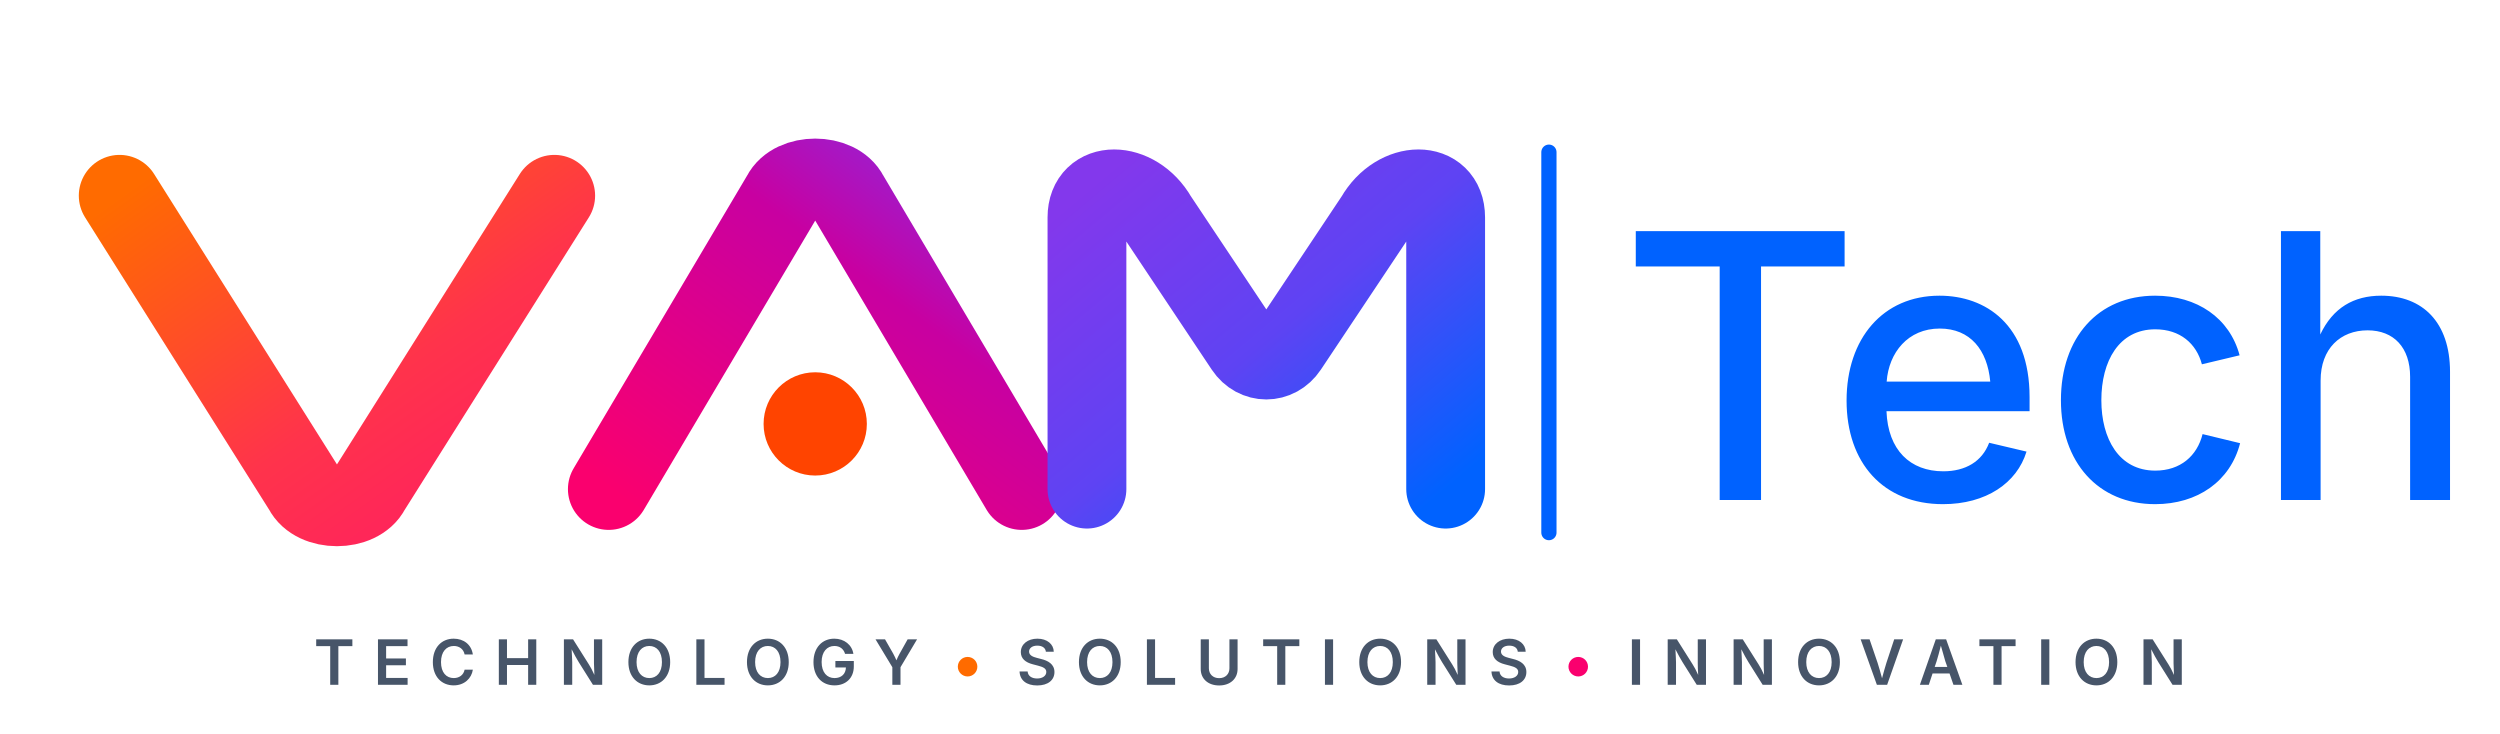
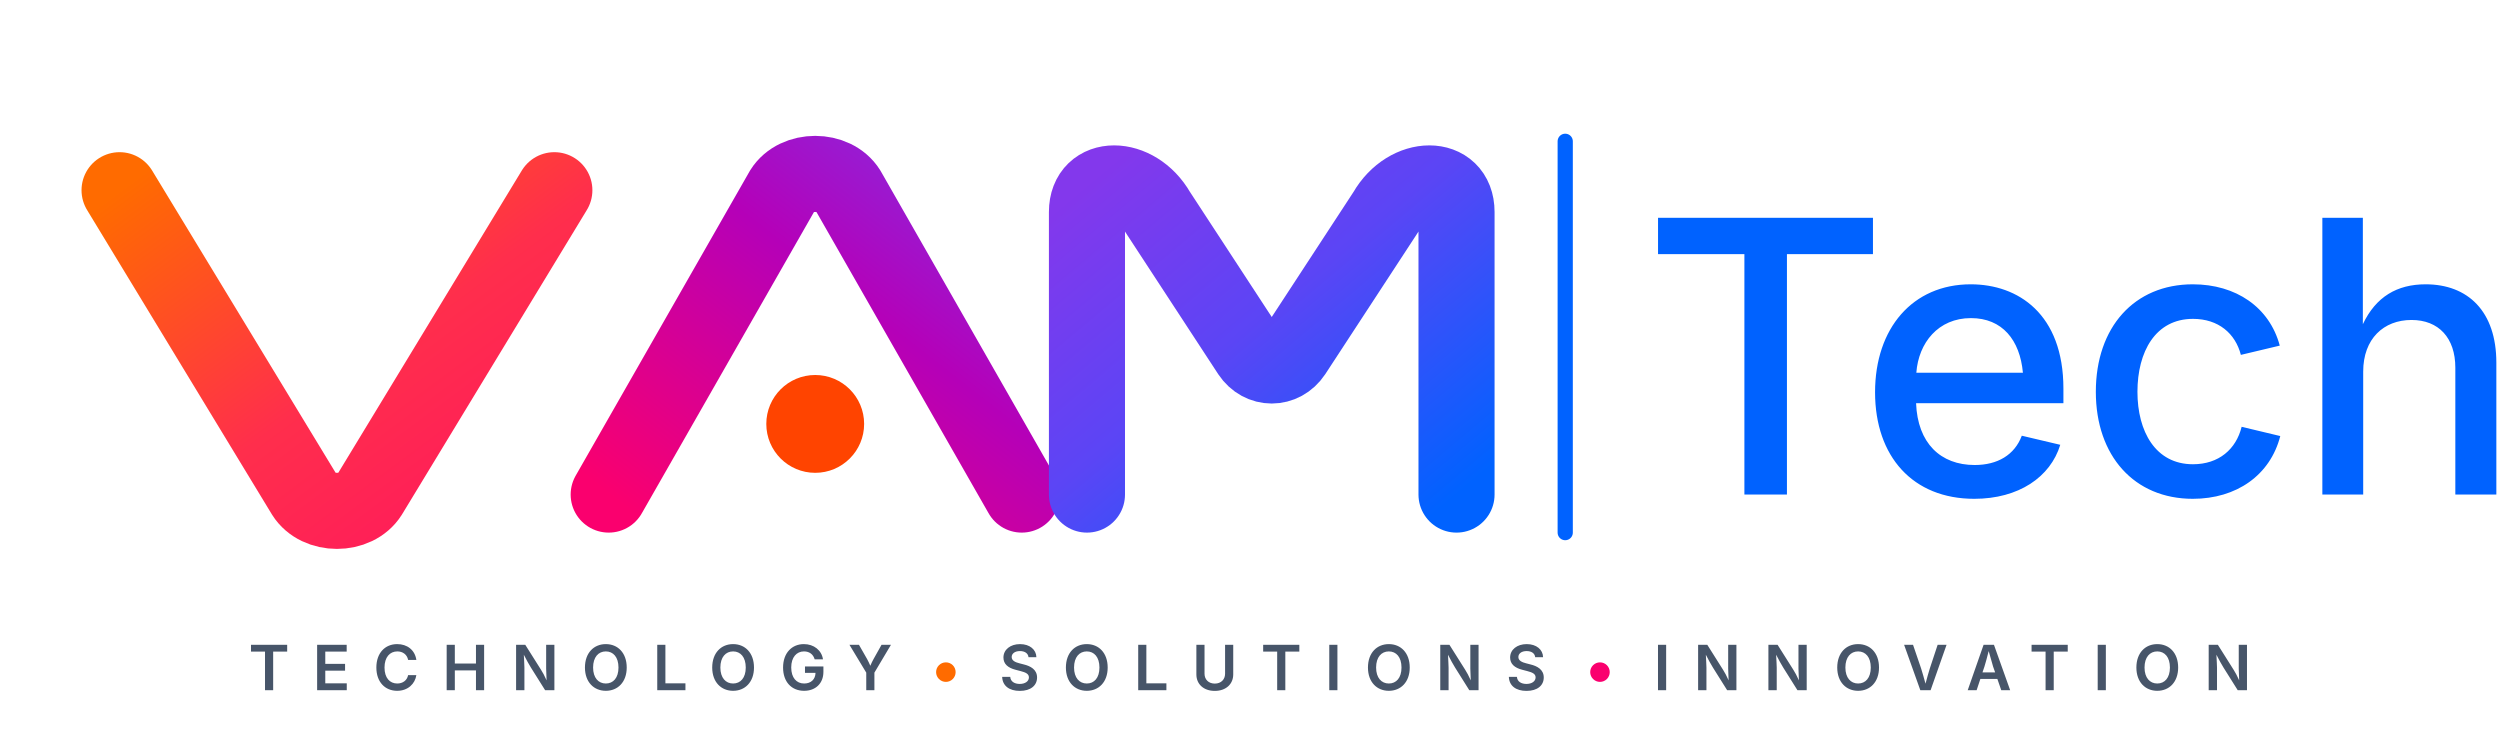
- <svg xmlns="http://www.w3.org/2000/svg" viewBox="0 0 460 135" width="100%" height="100%">
+ <svg xmlns="http://www.w3.org/2000/svg" viewBox="0 0 460 136" width="100%" height="100%">
  <defs>
    <linearGradient id="vamV" x1="0%" y1="0%" x2="100%" y2="100%">
      <stop offset="0%" stop-color="#FF6B00" />
-       <stop offset="60%" stop-color="#FF334B" />
-       <stop offset="100%" stop-color="#FF1E62" />
+       <stop offset="55%" stop-color="#FF2E4C" />
+       <stop offset="100%" stop-color="#FF185D" />
    </linearGradient>
    <linearGradient id="vamA" x1="0%" y1="100%" x2="100%" y2="0%">
      <stop offset="0%" stop-color="#FA006E" />
-       <stop offset="65%" stop-color="#C800A1" />
-       <stop offset="100%" stop-color="#8A2BE2" />
+       <stop offset="60%" stop-color="#B500B8" />
+       <stop offset="100%" stop-color="#872CE2" />
    </linearGradient>
    <linearGradient id="vamM" x1="0%" y1="0%" x2="100%" y2="100%">
      <stop offset="0%" stop-color="#8338EC" />
-       <stop offset="50%" stop-color="#5E43F3" />
+       <stop offset="45%" stop-color="#5B45F5" />
      <stop offset="100%" stop-color="#0062FF" />
    </linearGradient>
  </defs>
  <g id="VAMTechLogo">
-     <path d="M 22 36 L 56 90 C 58 94 66 94 68 90 L 102 36" fill="none" stroke="url(#vamV)" stroke-width="15" stroke-linecap="round" stroke-linejoin="round" />
-     <path d="M 112 90 L 144 36 C 146 32 154 32 156 36 L 188 90" fill="none" stroke="url(#vamA)" stroke-width="15" stroke-linecap="round" stroke-linejoin="round" />
-     <circle cx="150" cy="78" r="9.5" fill="#FF4400" />
-     <path d="M 200 90 L 200 40 C 200 33 209 33 213 40 L 229 64 C 231 67 235 67 237 64 L 253 40 C 257 33 266 33 266 40 L 266 90" fill="none" stroke="url(#vamM)" stroke-width="14.5" stroke-linecap="round" stroke-linejoin="round" />
-     <line x1="285" y1="28" x2="285" y2="98" stroke="#0062FF" stroke-width="2.8" stroke-linecap="round" />
-     <text x="298" y="92" font-family="'Inter', 'Segoe UI', system-ui, -apple-system, sans-serif" font-size="68" font-weight="500" fill="#0062FF" letter-spacing="-0.5px">Tech</text>
-     <text x="230" y="126" font-family="'Inter', 'Segoe UI', system-ui, -apple-system, sans-serif" font-size="11.5" font-weight="600" letter-spacing="3.4px" text-anchor="middle" fill="#475569">
+     <path d="M 22 35 L 56 91 C 58.5 95 65.5 95 68 91 L 102 35" fill="none" stroke="url(#vamV)" stroke-width="14" stroke-linecap="round" stroke-linejoin="round" />
+     <path d="M 112 91 L 144 35 C 146.5 31 153.5 31 156 35 L 188 91" fill="none" stroke="url(#vamA)" stroke-width="14" stroke-linecap="round" stroke-linejoin="round" />
+     <circle cx="150" cy="78" r="9" fill="#FF4400" />
+     <path d="M 200 91 L 200 39 C 200 32 209 32 213 39 L 230 65 C 232 68 236 68 238 65 L 255 39 C 259 32 268 32 268 39 L 268 91" fill="none" stroke="url(#vamM)" stroke-width="14" stroke-linecap="round" stroke-linejoin="round" />
+     <line x1="288" y1="26" x2="288" y2="98" stroke="#0062FF" stroke-width="2.8" stroke-linecap="round" />
+     <text x="302" y="91" font-family="'Inter', 'Plus Jakarta Sans', system-ui, -apple-system, BlinkMacSystemFont, 'Segoe UI', Roboto, sans-serif" font-size="70" font-weight="500" fill="#0062FF" letter-spacing="-0.5px">
+       Tech
+     </text>
+     <text x="230" y="127" font-family="'Inter', system-ui, -apple-system, BlinkMacSystemFont, 'Segoe UI', Roboto, sans-serif" font-size="11.5" font-weight="600" letter-spacing="4.2px" text-anchor="middle" fill="#475569">
      TECHNOLOGY <tspan fill="#FF6B00" font-weight="700"> • </tspan> SOLUTIONS <tspan fill="#FA006E" font-weight="700"> • </tspan> INNOVATION
    </text>
  </g>
</svg>
